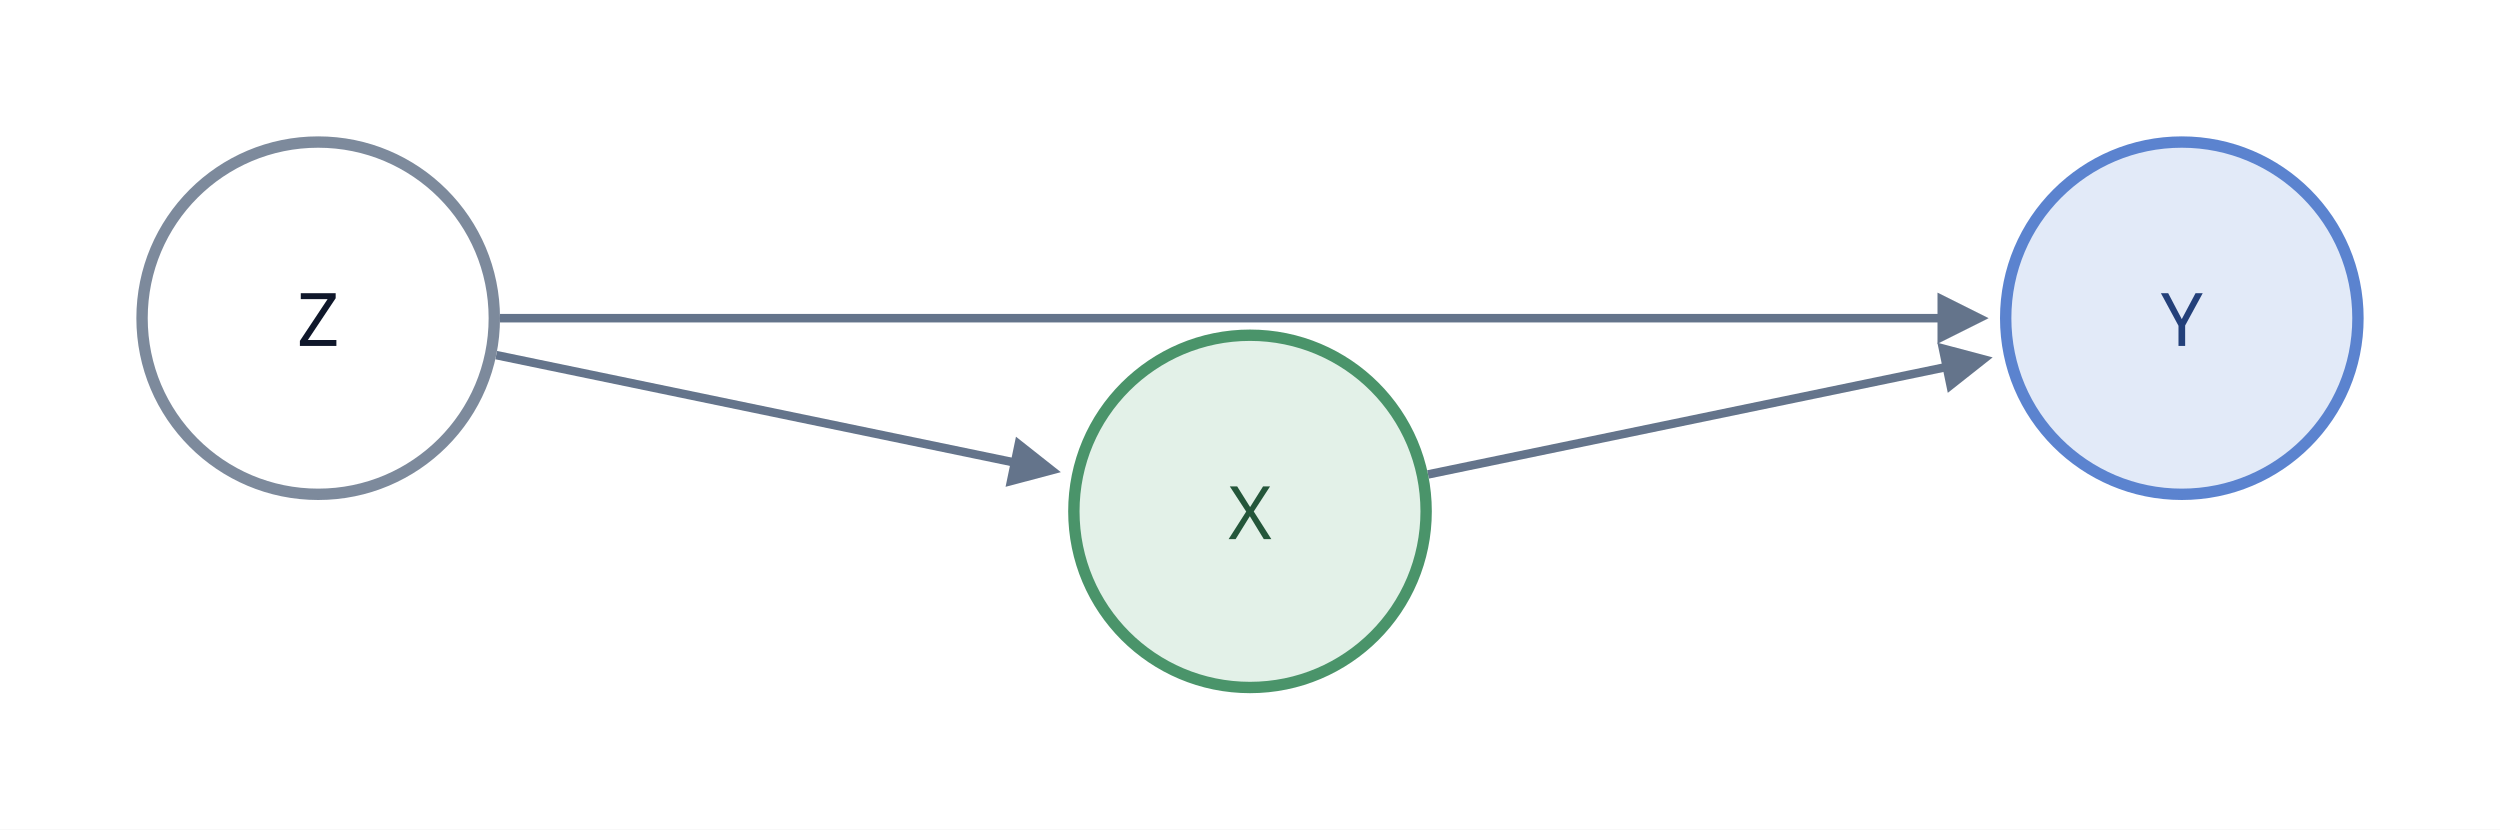
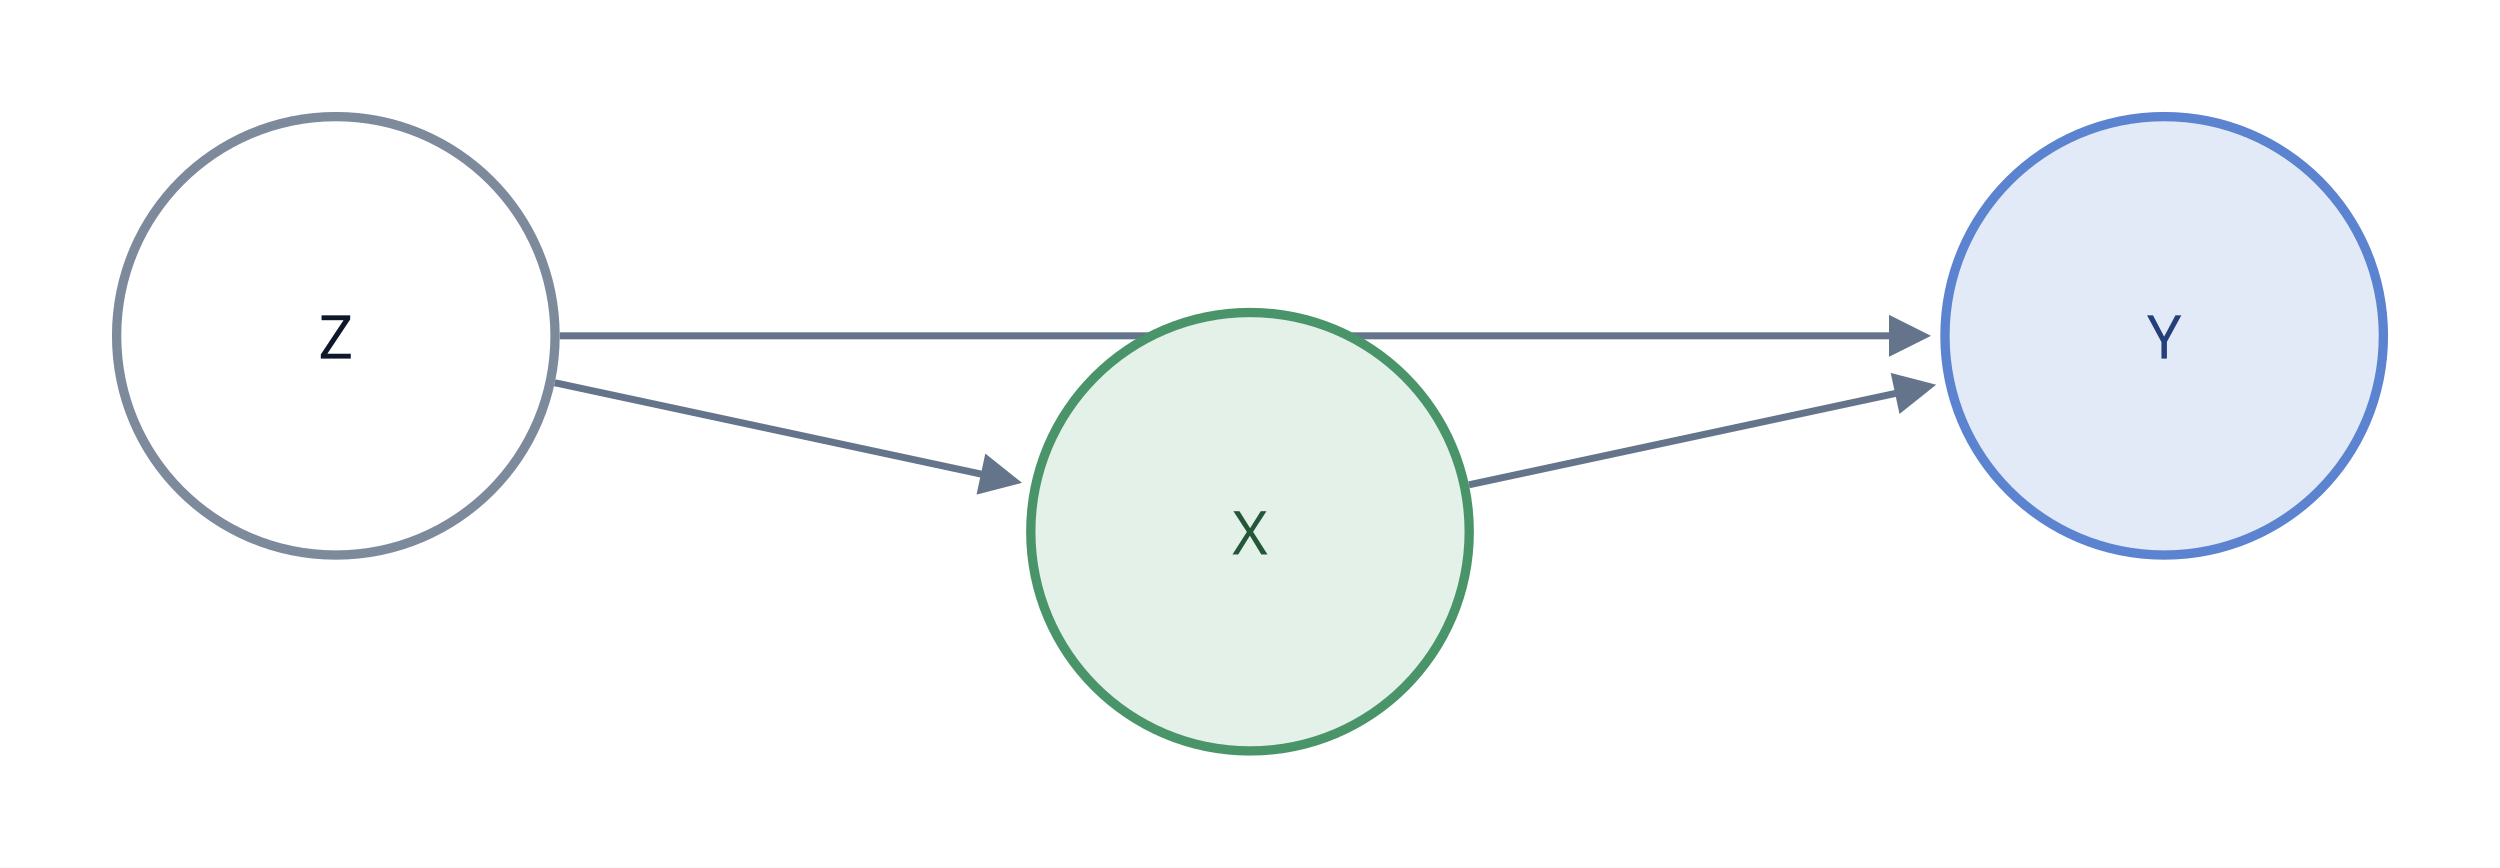
- <svg xmlns="http://www.w3.org/2000/svg" width="440" height="146" viewBox="0 0 440 146">
-   <rect width="440" height="146" fill="#ffffff" />
-   <line x1="87.33" y1="62.5" x2="178.87" y2="81.47" stroke="#64748b" stroke-width="1.5" />
-   <path d="M186.71,83.1 L176.98,85.68 L178.81,76.86 Z" fill="#64748b" />
-   <line x1="88" y1="56" x2="342" y2="56" stroke="#64748b" stroke-width="1.5" />
-   <path d="M350,56 L341,60.5 L341,51.5 Z" fill="#64748b" />
-   <line x1="251.33" y1="83.5" x2="342.87" y2="64.53" stroke="#64748b" stroke-width="1.5" />
-   <path d="M350.71,62.9 L342.81,69.14 L340.98,60.32 Z" fill="#64748b" />
+ <svg xmlns="http://www.w3.org/2000/svg" width="536" height="186" viewBox="0 0 536 186">
+   <rect width="536" height="186" fill="#ffffff" />
+   <line x1="118.93" y1="82.06" x2="211.29" y2="101.85" stroke="#64748b" stroke-width="1.5" />
+   <path d="M219.11,103.52 L209.37,106.04 L211.25,97.24 Z" fill="#64748b" />
+   <line x1="120" y1="72" x2="406" y2="72" stroke="#64748b" stroke-width="1.5" />
+   <path d="M414,72 L405,76.5 L405,67.5 Z" fill="#64748b" />
+   <line x1="314.93" y1="103.94" x2="407.29" y2="84.15" stroke="#64748b" stroke-width="1.5" />
+   <path d="M415.11,82.48 L407.25,88.76 L405.37,79.96 Z" fill="#64748b" />
  <g font-family="'IBM Plex Sans', system-ui, sans-serif" font-size="13" font-weight="500" text-anchor="middle">
-     <circle cx="220" cy="90" r="31" fill="#e3f1e8" stroke="#4a946a" stroke-width="2" />
-     <text x="220" y="94.88" fill="#24563a">X</text>
-     <circle cx="384" cy="56" r="31" fill="#e2eaf8" stroke="#5b83cf" stroke-width="2" />
-     <text x="384" y="60.88" fill="#23407a">Y</text>
-     <circle cx="56" cy="56" r="31" fill="#ffffff" stroke="#7d8a9c" stroke-width="2" />
-     <text x="56" y="60.88" fill="#0f172a">Z</text>
+     <circle cx="268" cy="114" r="47" fill="#e3f1e8" stroke="#4a946a" stroke-width="2" />
+     <text x="268" y="118.88" fill="#24563a">X</text>
+     <circle cx="464" cy="72" r="47" fill="#e2eaf8" stroke="#5b83cf" stroke-width="2" />
+     <text x="464" y="76.88" fill="#23407a">Y</text>
+     <circle cx="72" cy="72" r="47" fill="#ffffff" stroke="#7d8a9c" stroke-width="2" />
+     <text x="72" y="76.88" fill="#0f172a">Z</text>
  </g>
</svg>
